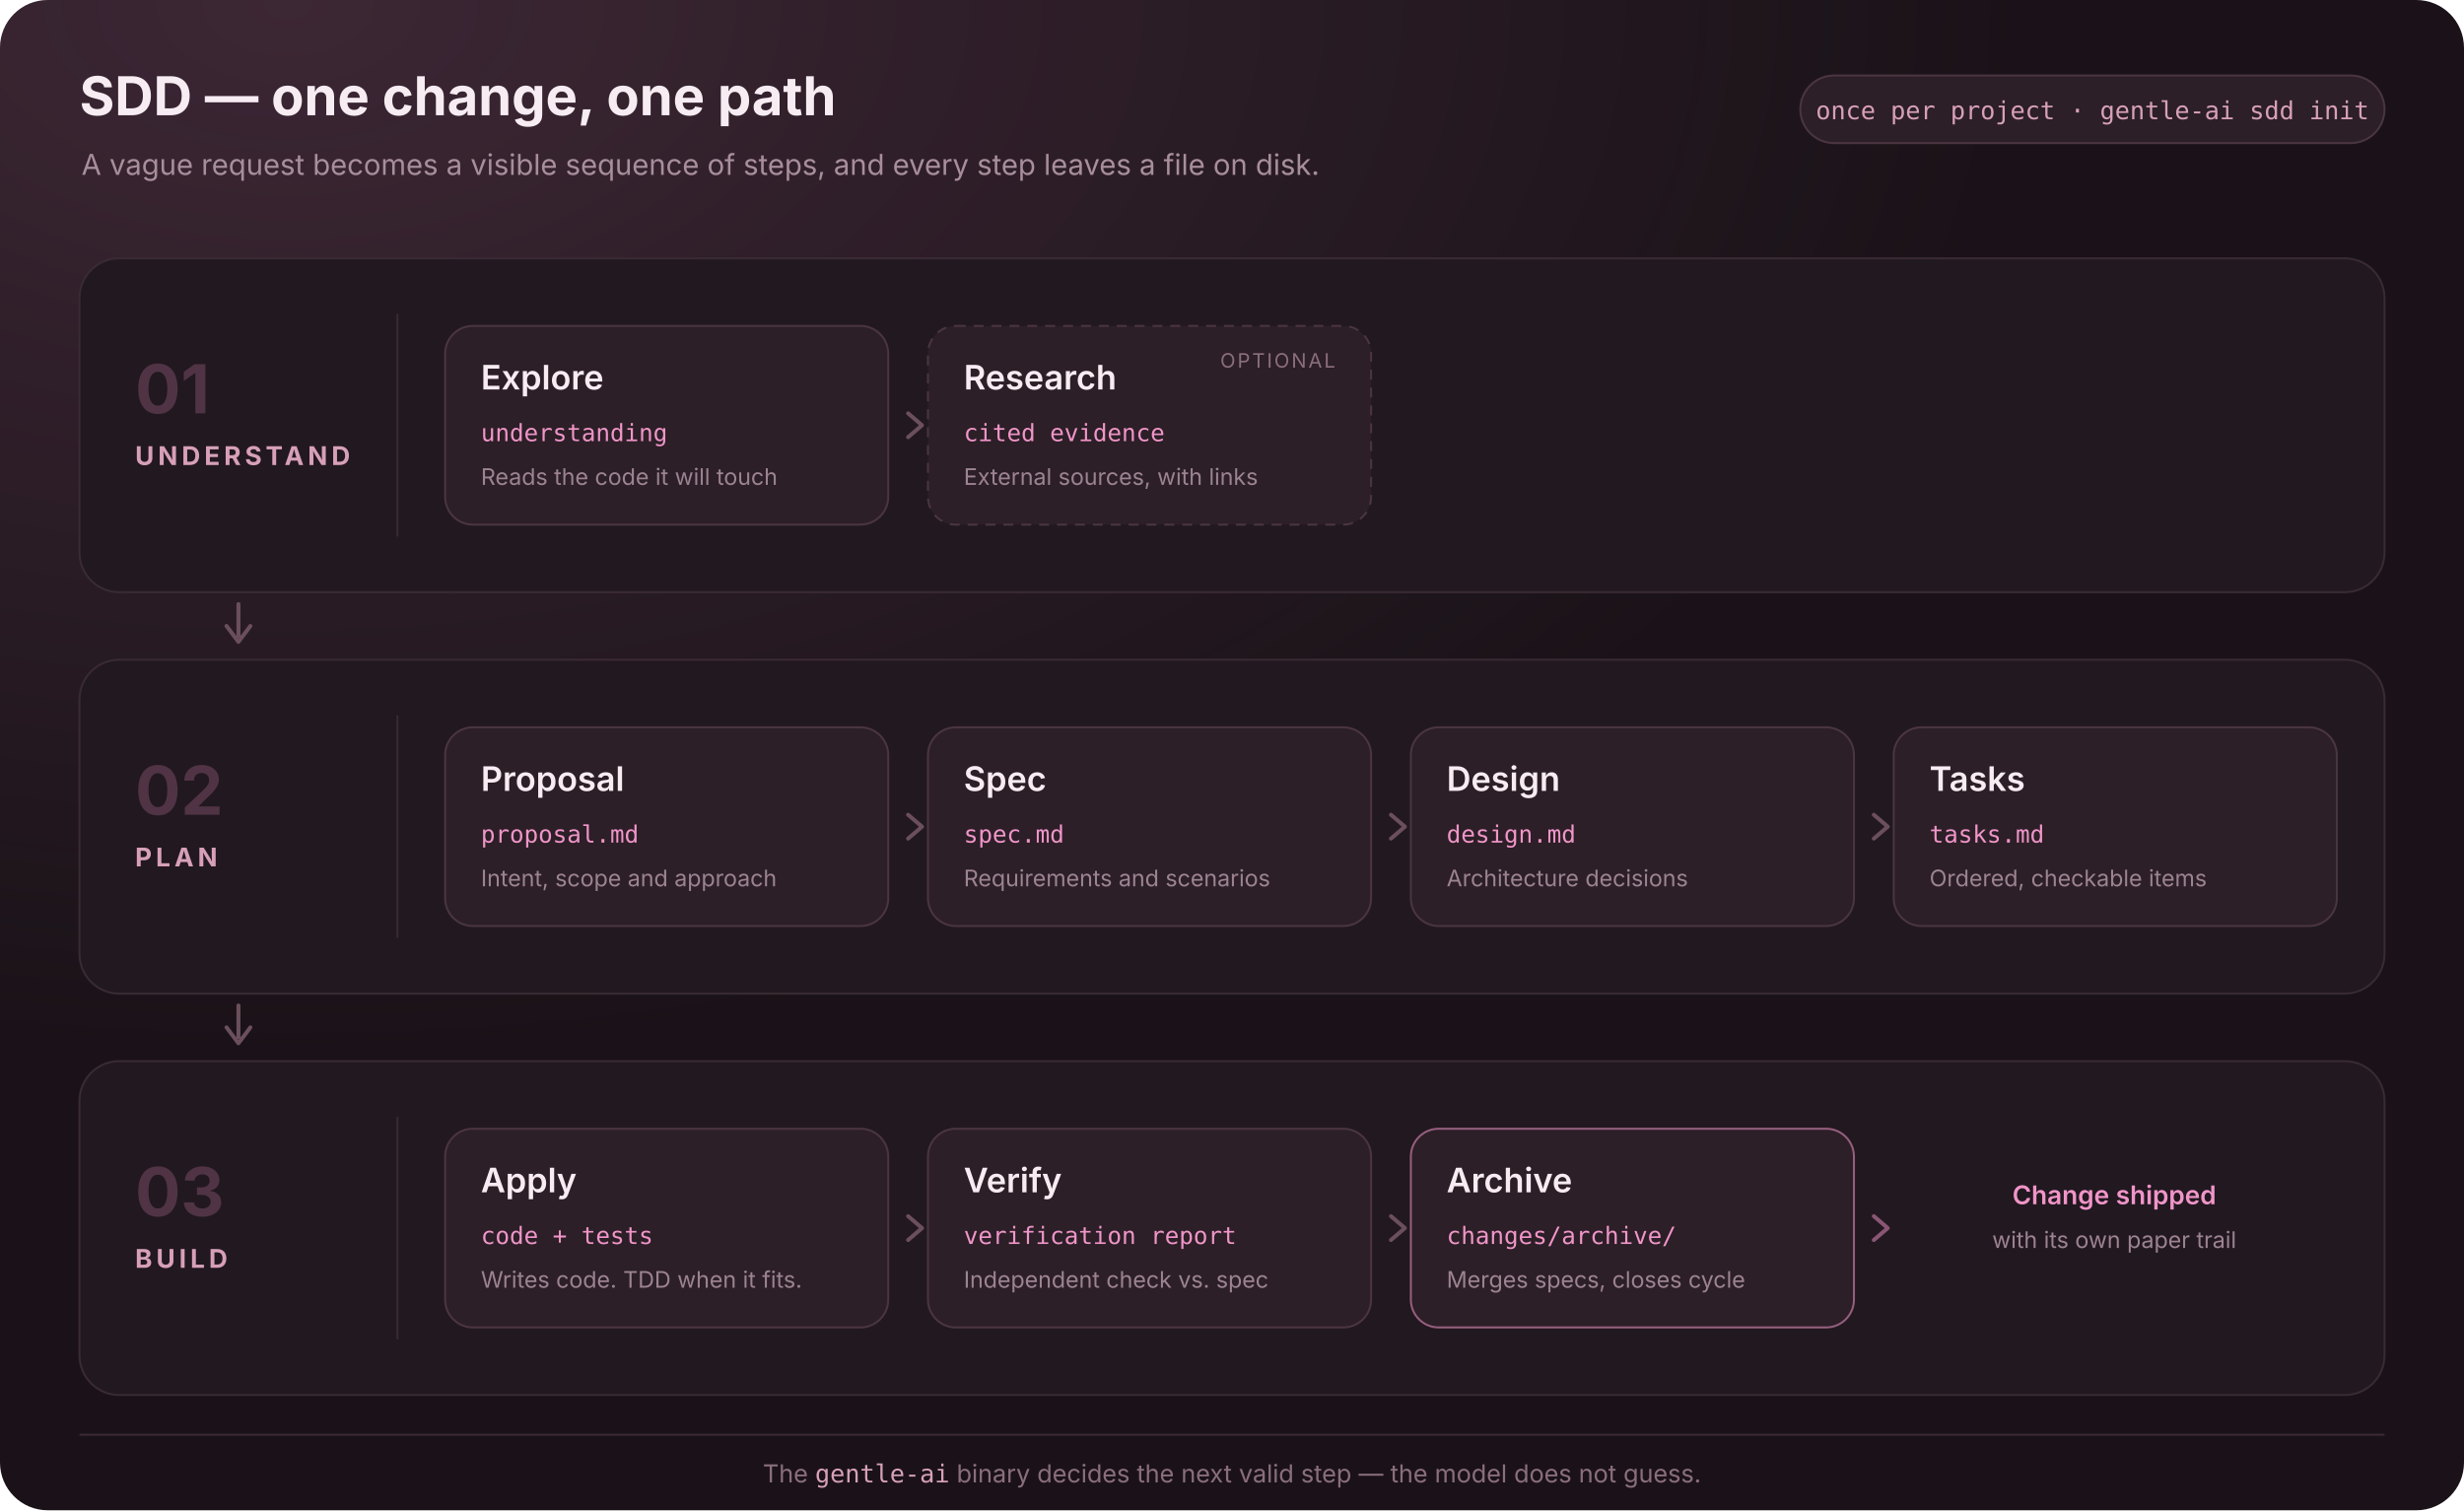
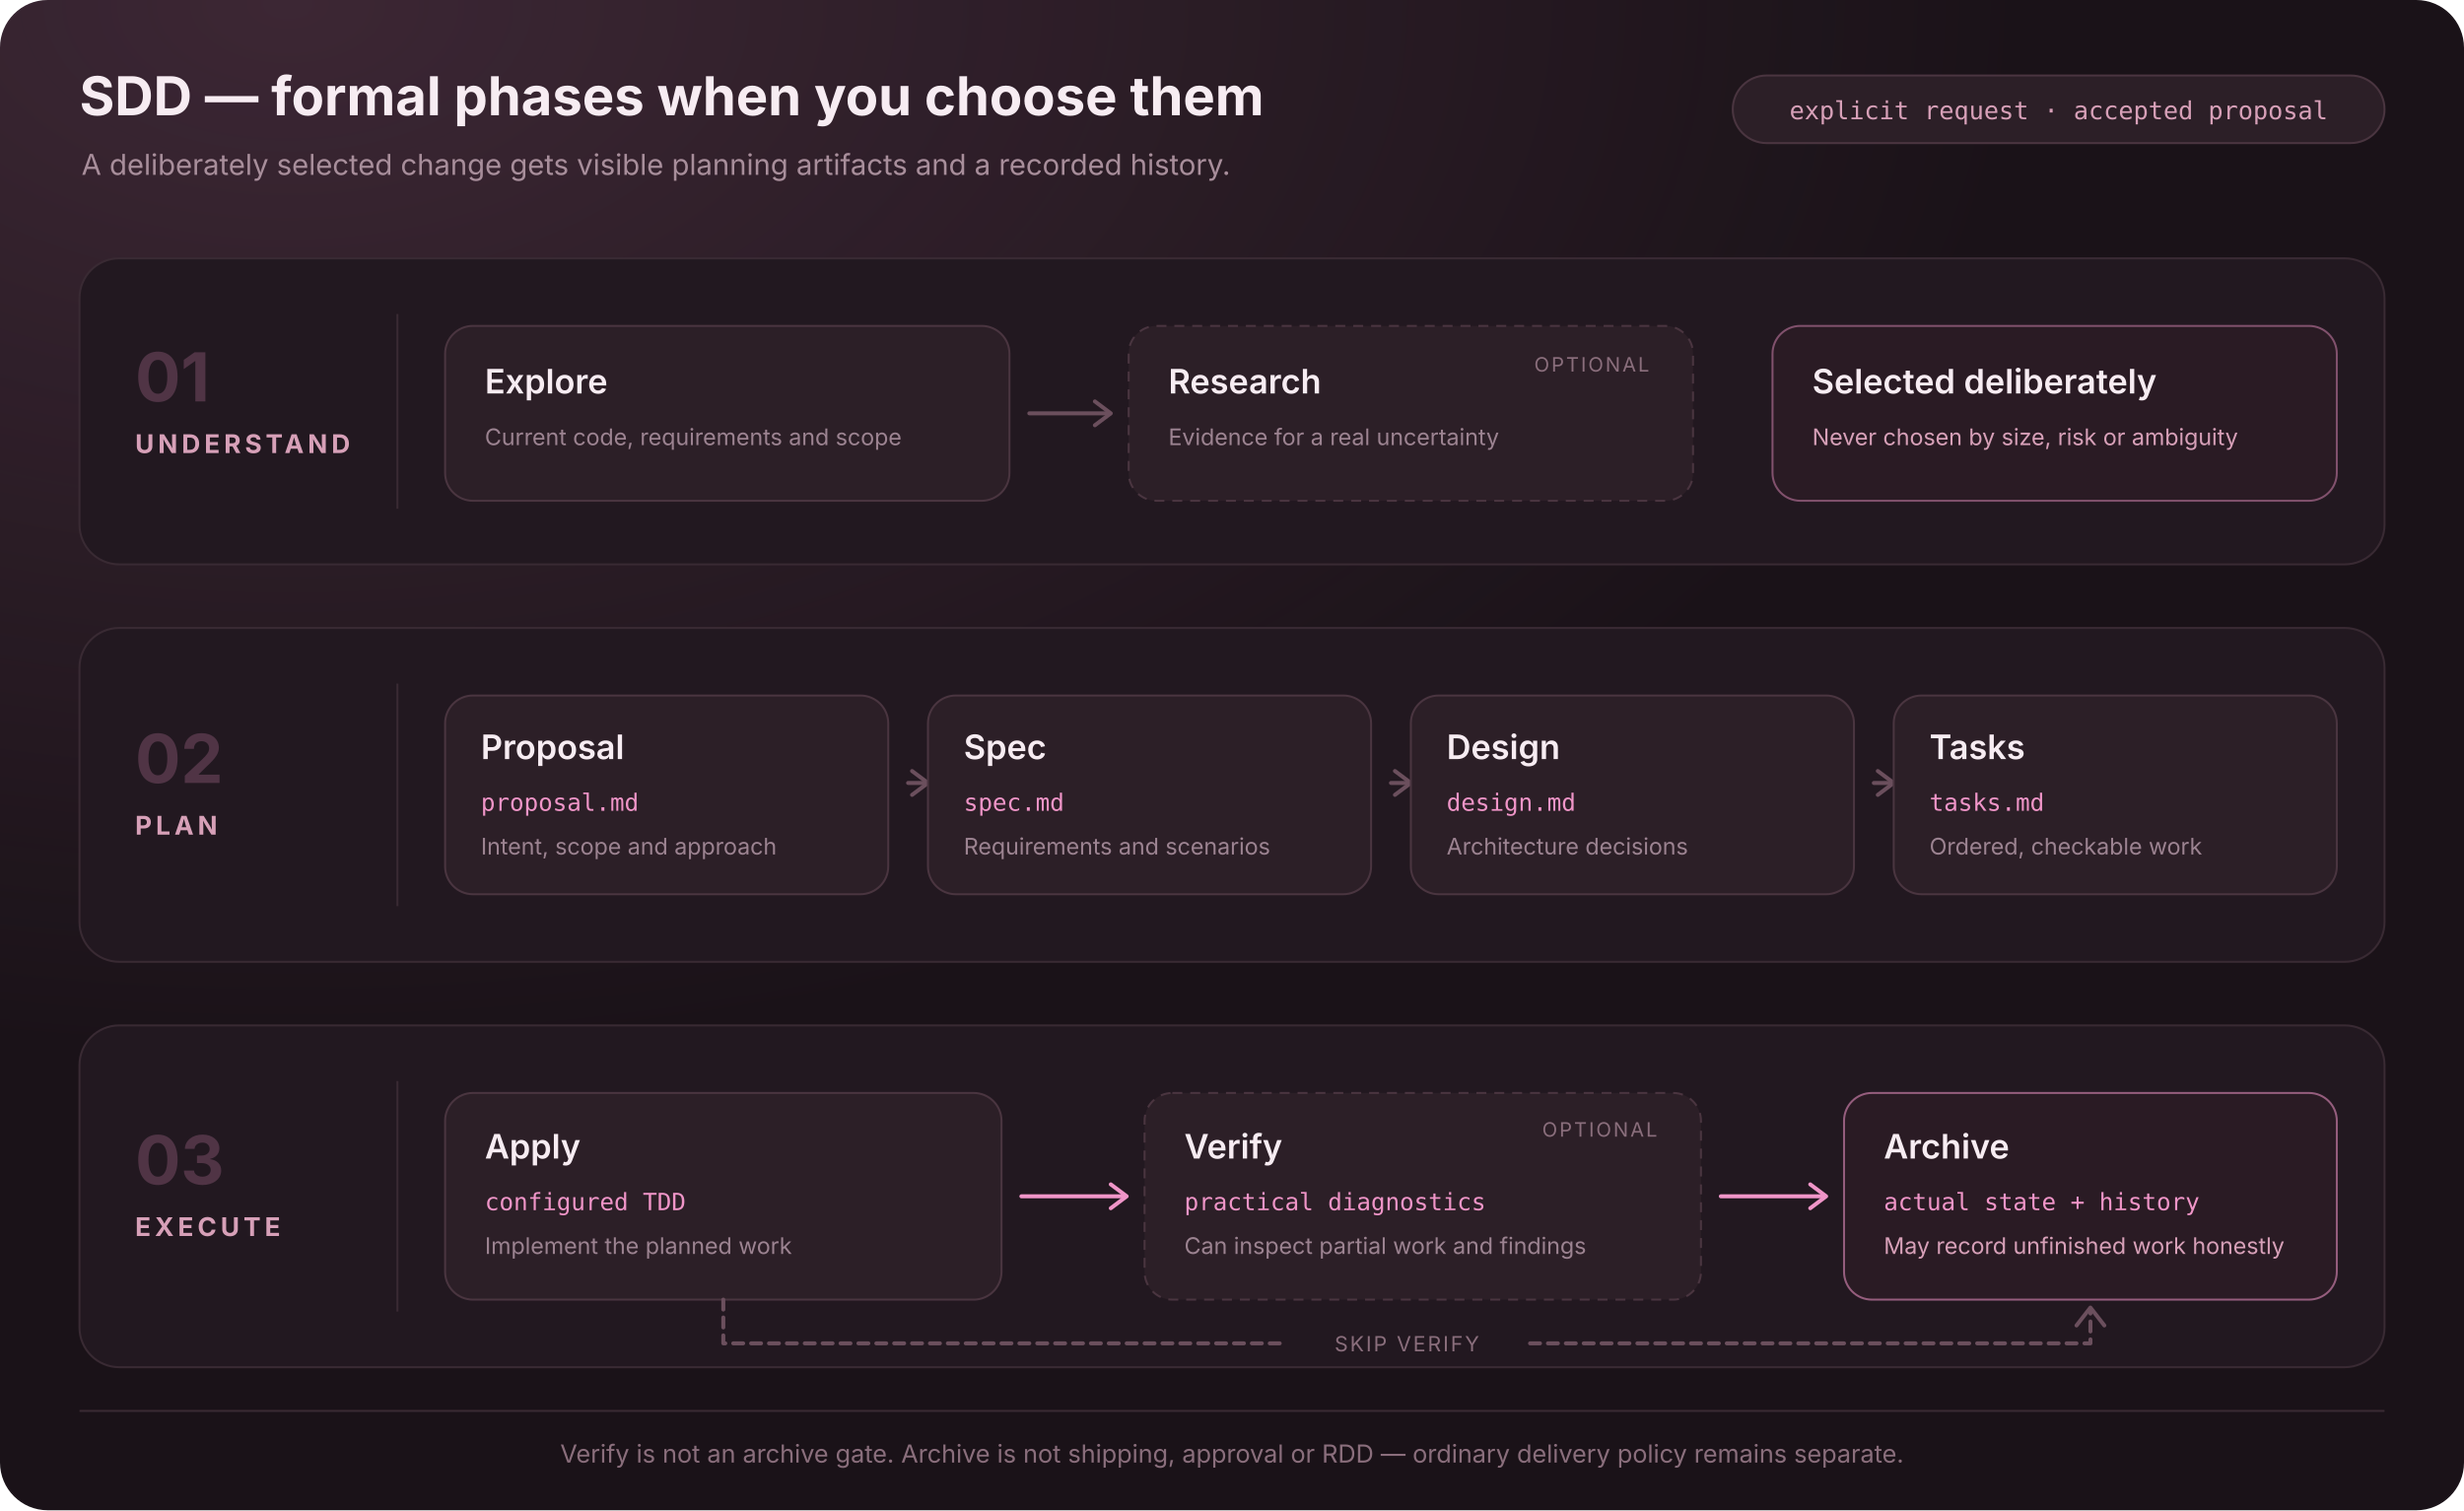
<svg xmlns="http://www.w3.org/2000/svg" viewBox="0 0 1240 760" width="1240" height="760" role="img" aria-labelledby="sddTitle sddDesc" font-family="ui-sans-serif, -apple-system, BlinkMacSystemFont, 'Segoe UI', Inter, Helvetica, Arial, sans-serif">
  <defs>
-     <radialGradient id="ambient" cx="12%" cy="0%" r="70%">
+     <radialGradient id="sddAmbient" cx="12%" cy="0%" r="70%">
      <stop offset="0%" stop-color="#F095C8" stop-opacity="0.16" />
      <stop offset="100%" stop-color="#F095C8" stop-opacity="0" />
    </radialGradient>
  </defs>
  <rect width="1240" height="760" rx="24" fill="#1A1218" />
-   <rect width="1240" height="760" rx="24" fill="url(#ambient)" />
-   <text x="40" y="58" font-size="27" font-weight="700" fill="#F7ECF2">SDD — one change, one path</text>
-   <text x="41" y="88" font-size="14.5" fill="#A88E9B">A vague request becomes a visible sequence of steps, and every step leaves a file on disk.</text>
-   <rect x="906" y="38" width="294" height="34" rx="17" fill="#2C1F27" stroke="#4A3540" />
-   <text x="1053" y="60" font-size="12.5" text-anchor="middle" fill="#D7A0B8" font-family="ui-monospace, SFMono-Regular, Menlo, Consolas, monospace">once per project · gentle-ai sdd init</text>
-   <rect x="40" y="130" width="1160" height="168" rx="20" fill="#221820" stroke="#392A33" />
-   <text x="68" y="208" font-size="34" font-weight="700" fill="#F095C8" opacity="0.22">01</text>
-   <text x="68" y="234" font-size="13" font-weight="700" letter-spacing="2" fill="#D7A0B8">UNDERSTAND</text>
-   <line x1="200" y1="158" x2="200" y2="270" stroke="#392A33" />
-   <rect x="224" y="164" width="223" height="100" rx="14" fill="#2C1F27" stroke="#4A3540" />
-   <text x="242" y="196" font-size="17" font-weight="600" fill="#F7ECF2">Explore</text>
-   <text x="242" y="222" font-size="12" fill="#F095C8" font-family="ui-monospace, SFMono-Regular, Menlo, Consolas, monospace">understanding</text>
-   <text x="242" y="244" font-size="11.5" fill="#9C8391">Reads the code it will touch</text>
-   <path d="M457 208 l7 6 -7 6" fill="none" stroke="#6B4F5D" stroke-width="2" stroke-linecap="round" stroke-linejoin="round" />
-   <rect x="467" y="164" width="223" height="100" rx="14" fill="#2C1F27" stroke="#4A3540" stroke-dasharray="5 4" />
-   <text x="485" y="196" font-size="17" font-weight="600" fill="#F7ECF2">Research</text>
-   <text x="672" y="185" font-size="10" text-anchor="end" letter-spacing="1" fill="#8A6E7C">OPTIONAL</text>
-   <text x="485" y="222" font-size="12" fill="#F095C8" font-family="ui-monospace, SFMono-Regular, Menlo, Consolas, monospace">cited evidence</text>
-   <text x="485" y="244" font-size="11.5" fill="#9C8391">External sources, with links</text>
-   <path d="M120 304 L120 320" stroke="#6B4F5D" stroke-width="2" stroke-linecap="round" />
-   <path d="M114 315 L120 323 L126 315" fill="none" stroke="#6B4F5D" stroke-width="2" stroke-linecap="round" stroke-linejoin="round" />
-   <rect x="40" y="332" width="1160" height="168" rx="20" fill="#221820" stroke="#392A33" />
-   <text x="68" y="410" font-size="34" font-weight="700" fill="#F095C8" opacity="0.22">02</text>
-   <text x="68" y="436" font-size="13" font-weight="700" letter-spacing="2" fill="#D7A0B8">PLAN</text>
-   <line x1="200" y1="360" x2="200" y2="472" stroke="#392A33" />
-   <rect x="224" y="366" width="223" height="100" rx="14" fill="#2C1F27" stroke="#4A3540" />
-   <text x="242" y="398" font-size="17" font-weight="600" fill="#F7ECF2">Proposal</text>
-   <text x="242" y="424" font-size="12" fill="#F095C8" font-family="ui-monospace, SFMono-Regular, Menlo, Consolas, monospace">proposal.md</text>
-   <text x="242" y="446" font-size="11.5" fill="#9C8391">Intent, scope and approach</text>
-   <path d="M457 410 l7 6 -7 6" fill="none" stroke="#6B4F5D" stroke-width="2" stroke-linecap="round" stroke-linejoin="round" />
-   <rect x="467" y="366" width="223" height="100" rx="14" fill="#2C1F27" stroke="#4A3540" />
-   <text x="485" y="398" font-size="17" font-weight="600" fill="#F7ECF2">Spec</text>
-   <text x="485" y="424" font-size="12" fill="#F095C8" font-family="ui-monospace, SFMono-Regular, Menlo, Consolas, monospace">spec.md</text>
-   <text x="485" y="446" font-size="11.5" fill="#9C8391">Requirements and scenarios</text>
-   <path d="M700 410 l7 6 -7 6" fill="none" stroke="#6B4F5D" stroke-width="2" stroke-linecap="round" stroke-linejoin="round" />
-   <rect x="710" y="366" width="223" height="100" rx="14" fill="#2C1F27" stroke="#4A3540" />
-   <text x="728" y="398" font-size="17" font-weight="600" fill="#F7ECF2">Design</text>
-   <text x="728" y="424" font-size="12" fill="#F095C8" font-family="ui-monospace, SFMono-Regular, Menlo, Consolas, monospace">design.md</text>
-   <text x="728" y="446" font-size="11.5" fill="#9C8391">Architecture decisions</text>
-   <path d="M943 410 l7 6 -7 6" fill="none" stroke="#6B4F5D" stroke-width="2" stroke-linecap="round" stroke-linejoin="round" />
-   <rect x="953" y="366" width="223" height="100" rx="14" fill="#2C1F27" stroke="#4A3540" />
-   <text x="971" y="398" font-size="17" font-weight="600" fill="#F7ECF2">Tasks</text>
-   <text x="971" y="424" font-size="12" fill="#F095C8" font-family="ui-monospace, SFMono-Regular, Menlo, Consolas, monospace">tasks.md</text>
-   <text x="971" y="446" font-size="11.5" fill="#9C8391">Ordered, checkable items</text>
-   <path d="M120 506 L120 522" stroke="#6B4F5D" stroke-width="2" stroke-linecap="round" />
-   <path d="M114 517 L120 525 L126 517" fill="none" stroke="#6B4F5D" stroke-width="2" stroke-linecap="round" stroke-linejoin="round" />
-   <rect x="40" y="534" width="1160" height="168" rx="20" fill="#221820" stroke="#392A33" />
-   <text x="68" y="612" font-size="34" font-weight="700" fill="#F095C8" opacity="0.22">03</text>
-   <text x="68" y="638" font-size="13" font-weight="700" letter-spacing="2" fill="#D7A0B8">BUILD</text>
-   <line x1="200" y1="562" x2="200" y2="674" stroke="#392A33" />
-   <rect x="224" y="568" width="223" height="100" rx="14" fill="#2C1F27" stroke="#4A3540" />
-   <text x="242" y="600" font-size="17" font-weight="600" fill="#F7ECF2">Apply</text>
-   <text x="242" y="626" font-size="12" fill="#F095C8" font-family="ui-monospace, SFMono-Regular, Menlo, Consolas, monospace">code + tests</text>
-   <text x="242" y="648" font-size="11.5" fill="#9C8391">Writes code. TDD when it fits.</text>
-   <path d="M457 612 l7 6 -7 6" fill="none" stroke="#6B4F5D" stroke-width="2" stroke-linecap="round" stroke-linejoin="round" />
-   <rect x="467" y="568" width="223" height="100" rx="14" fill="#2C1F27" stroke="#4A3540" />
-   <text x="485" y="600" font-size="17" font-weight="600" fill="#F7ECF2">Verify</text>
-   <text x="485" y="626" font-size="12" fill="#F095C8" font-family="ui-monospace, SFMono-Regular, Menlo, Consolas, monospace">verification report</text>
-   <text x="485" y="648" font-size="11.5" fill="#9C8391">Independent check vs. spec</text>
-   <path d="M700 612 l7 6 -7 6" fill="none" stroke="#6B4F5D" stroke-width="2" stroke-linecap="round" stroke-linejoin="round" />
-   <rect x="710" y="568" width="223" height="100" rx="14" fill="#2C1F27" stroke="#F095C8" stroke-opacity="0.55" />
-   <text x="728" y="600" font-size="17" font-weight="600" fill="#F7ECF2">Archive</text>
-   <text x="728" y="626" font-size="12" fill="#F095C8" font-family="ui-monospace, SFMono-Regular, Menlo, Consolas, monospace">changes/archive/</text>
-   <text x="728" y="648" font-size="11.5" fill="#9C8391">Merges specs, closes cycle</text>
-   <path d="M943 612 l7 6 -7 6" fill="none" stroke="#F095C8" stroke-opacity="0.5" stroke-width="2" stroke-linecap="round" stroke-linejoin="round" />
-   <text x="1064" y="606" font-size="13" font-weight="600" text-anchor="middle" fill="#F095C8">Change shipped</text>
-   <text x="1064" y="628" font-size="11.5" text-anchor="middle" fill="#9C8391">with its own paper trail</text>
-   <line x1="40" y1="722" x2="1200" y2="722" stroke="#392A33" />
-   <text x="620" y="746" font-size="12.5" text-anchor="middle" fill="#8A6E7C">The <tspan fill="#D7A0B8" font-family="ui-monospace, SFMono-Regular, Menlo, Consolas, monospace">gentle-ai</tspan> binary decides the next valid step — the model does not guess.</text>
+   <rect width="1240" height="760" rx="24" fill="url(#sddAmbient)" />
+   <text x="40" y="58" font-size="27" font-weight="700" fill="#F7ECF2">SDD — formal phases when you choose them</text>
+   <text x="41" y="88" font-size="14.5" fill="#A88E9B">A deliberately selected change gets visible planning artifacts and a recorded history.</text>
+   <rect x="872" y="38" width="328" height="34" rx="17" fill="#2C1F27" stroke="#4A3540" />
+   <text x="1036" y="60" font-size="12.5" text-anchor="middle" fill="#D7A0B8" font-family="ui-monospace, SFMono-Regular, Menlo, Consolas, monospace">explicit request · accepted proposal</text>
+   <rect x="40" y="130" width="1160" height="154" rx="20" fill="#221820" stroke="#392A33" />
+   <text x="68" y="202" font-size="34" font-weight="700" fill="#F095C8" opacity="0.22">01</text>
+   <text x="68" y="228" font-size="13" font-weight="700" letter-spacing="2" fill="#D7A0B8">UNDERSTAND</text>
+   <line x1="200" y1="158" x2="200" y2="256" stroke="#392A33" />
+   <rect x="224" y="164" width="284" height="88" rx="14" fill="#2C1F27" stroke="#4A3540" />
+   <text x="244" y="198" font-size="17" font-weight="600" fill="#F7ECF2">Explore</text>
+   <text x="244" y="224" font-size="11.5" fill="#9C8391">Current code, requirements and scope</text>
+   <path d="M518 208 L558 208" stroke="#6B4F5D" stroke-width="2" stroke-linecap="round" />
+   <path d="M551 202 L559 208 L551 214" fill="none" stroke="#6B4F5D" stroke-width="2" stroke-linecap="round" stroke-linejoin="round" />
+   <rect x="568" y="164" width="284" height="88" rx="14" fill="#2C1F27" stroke="#4A3540" stroke-dasharray="5 4" />
+   <text x="588" y="198" font-size="17" font-weight="600" fill="#F7ECF2">Research</text>
+   <text x="830" y="187" font-size="10" text-anchor="end" letter-spacing="1" fill="#8A6E7C">OPTIONAL</text>
+   <text x="588" y="224" font-size="11.5" fill="#9C8391">Evidence for a real uncertainty</text>
+   <rect x="892" y="164" width="284" height="88" rx="14" fill="#2A1B24" stroke="#F095C8" stroke-opacity="0.45" />
+   <text x="912" y="198" font-size="17" font-weight="600" fill="#F7ECF2">Selected deliberately</text>
+   <text x="912" y="224" font-size="11.5" fill="#D7A0B8">Never chosen by size, risk or ambiguity</text>
+   <rect x="40" y="316" width="1160" height="168" rx="20" fill="#221820" stroke="#392A33" />
+   <text x="68" y="394" font-size="34" font-weight="700" fill="#F095C8" opacity="0.22">02</text>
+   <text x="68" y="420" font-size="13" font-weight="700" letter-spacing="2" fill="#D7A0B8">PLAN</text>
+   <line x1="200" y1="344" x2="200" y2="456" stroke="#392A33" />
+   <rect x="224" y="350" width="223" height="100" rx="14" fill="#2C1F27" stroke="#4A3540" />
+   <text x="242" y="382" font-size="17" font-weight="600" fill="#F7ECF2">Proposal</text>
+   <text x="242" y="408" font-size="12" fill="#F095C8" font-family="ui-monospace, SFMono-Regular, Menlo, Consolas, monospace">proposal.md</text>
+   <text x="242" y="430" font-size="11.5" fill="#9C8391">Intent, scope and approach</text>
+   <path d="M457 394 L466 394" stroke="#6B4F5D" stroke-width="2" stroke-linecap="round" />
+   <path d="M459 388 L467 394 L459 400" fill="none" stroke="#6B4F5D" stroke-width="2" stroke-linecap="round" stroke-linejoin="round" />
+   <rect x="467" y="350" width="223" height="100" rx="14" fill="#2C1F27" stroke="#4A3540" />
+   <text x="485" y="382" font-size="17" font-weight="600" fill="#F7ECF2">Spec</text>
+   <text x="485" y="408" font-size="12" fill="#F095C8" font-family="ui-monospace, SFMono-Regular, Menlo, Consolas, monospace">spec.md</text>
+   <text x="485" y="430" font-size="11.5" fill="#9C8391">Requirements and scenarios</text>
+   <path d="M700 394 L709 394" stroke="#6B4F5D" stroke-width="2" stroke-linecap="round" />
+   <path d="M702 388 L710 394 L702 400" fill="none" stroke="#6B4F5D" stroke-width="2" stroke-linecap="round" stroke-linejoin="round" />
+   <rect x="710" y="350" width="223" height="100" rx="14" fill="#2C1F27" stroke="#4A3540" />
+   <text x="728" y="382" font-size="17" font-weight="600" fill="#F7ECF2">Design</text>
+   <text x="728" y="408" font-size="12" fill="#F095C8" font-family="ui-monospace, SFMono-Regular, Menlo, Consolas, monospace">design.md</text>
+   <text x="728" y="430" font-size="11.5" fill="#9C8391">Architecture decisions</text>
+   <path d="M943 394 L952 394" stroke="#6B4F5D" stroke-width="2" stroke-linecap="round" />
+   <path d="M945 388 L953 394 L945 400" fill="none" stroke="#6B4F5D" stroke-width="2" stroke-linecap="round" stroke-linejoin="round" />
+   <rect x="953" y="350" width="223" height="100" rx="14" fill="#2C1F27" stroke="#4A3540" />
+   <text x="971" y="382" font-size="17" font-weight="600" fill="#F7ECF2">Tasks</text>
+   <text x="971" y="408" font-size="12" fill="#F095C8" font-family="ui-monospace, SFMono-Regular, Menlo, Consolas, monospace">tasks.md</text>
+   <text x="971" y="430" font-size="11.5" fill="#9C8391">Ordered, checkable work</text>
+   <rect x="40" y="516" width="1160" height="172" rx="20" fill="#221820" stroke="#392A33" />
+   <text x="68" y="596" font-size="34" font-weight="700" fill="#F095C8" opacity="0.22">03</text>
+   <text x="68" y="622" font-size="13" font-weight="700" letter-spacing="2" fill="#D7A0B8">EXECUTE</text>
+   <line x1="200" y1="544" x2="200" y2="660" stroke="#392A33" />
+   <rect x="224" y="550" width="280" height="104" rx="14" fill="#2C1F27" stroke="#4A3540" />
+   <text x="244" y="583" font-size="17" font-weight="600" fill="#F7ECF2">Apply</text>
+   <text x="244" y="609" font-size="12" fill="#F095C8" font-family="ui-monospace, SFMono-Regular, Menlo, Consolas, monospace">configured TDD</text>
+   <text x="244" y="631" font-size="11.5" fill="#9C8391">Implement the planned work</text>
+   <path d="M514 602 L566 602" stroke="#F095C8" stroke-width="2" stroke-linecap="round" />
+   <path d="M559 596 L567 602 L559 608" fill="none" stroke="#F095C8" stroke-width="2" stroke-linecap="round" stroke-linejoin="round" />
+   <rect x="576" y="550" width="280" height="104" rx="14" fill="#2C1F27" stroke="#4A3540" stroke-dasharray="5 4" />
+   <text x="596" y="583" font-size="17" font-weight="600" fill="#F7ECF2">Verify</text>
+   <text x="834" y="572" font-size="10" text-anchor="end" letter-spacing="1" fill="#8A6E7C">OPTIONAL</text>
+   <text x="596" y="609" font-size="12" fill="#F095C8" font-family="ui-monospace, SFMono-Regular, Menlo, Consolas, monospace">practical diagnostics</text>
+   <text x="596" y="631" font-size="11.5" fill="#9C8391">Can inspect partial work and findings</text>
+   <path d="M866 602 L918 602" stroke="#F095C8" stroke-width="2" stroke-linecap="round" />
+   <path d="M911 596 L919 602 L911 608" fill="none" stroke="#F095C8" stroke-width="2" stroke-linecap="round" stroke-linejoin="round" />
+   <rect x="928" y="550" width="248" height="104" rx="14" fill="#2A1B24" stroke="#F095C8" stroke-opacity="0.55" />
+   <text x="948" y="583" font-size="17" font-weight="600" fill="#F7ECF2">Archive</text>
+   <text x="948" y="609" font-size="12" fill="#F095C8" font-family="ui-monospace, SFMono-Regular, Menlo, Consolas, monospace">actual state + history</text>
+   <text x="948" y="631" font-size="11.5" fill="#D7A0B8">May record unfinished work honestly</text>
+   <path d="M364 654 V676 H646" fill="none" stroke="#6B4F5D" stroke-width="2" stroke-dasharray="5 4" stroke-linecap="round" stroke-linejoin="round" />
+   <path d="M770 676 H1052 V660" fill="none" stroke="#6B4F5D" stroke-width="2" stroke-dasharray="5 4" stroke-linecap="round" stroke-linejoin="round" />
+   <path d="M1045 667 L1052 658 L1059 667" fill="none" stroke="#6B4F5D" stroke-width="2" stroke-linecap="round" stroke-linejoin="round" />
+   <text x="708" y="680" font-size="10.5" text-anchor="middle" letter-spacing="1" fill="#8A6E7C">SKIP VERIFY</text>
+   <line x1="40" y1="710" x2="1200" y2="710" stroke="#392A33" />
+   <text x="620" y="736" font-size="12.5" text-anchor="middle" fill="#8A6E7C">Verify is not an archive gate. Archive is not shipping, approval or RDD — ordinary delivery policy remains separate.</text>
</svg>
